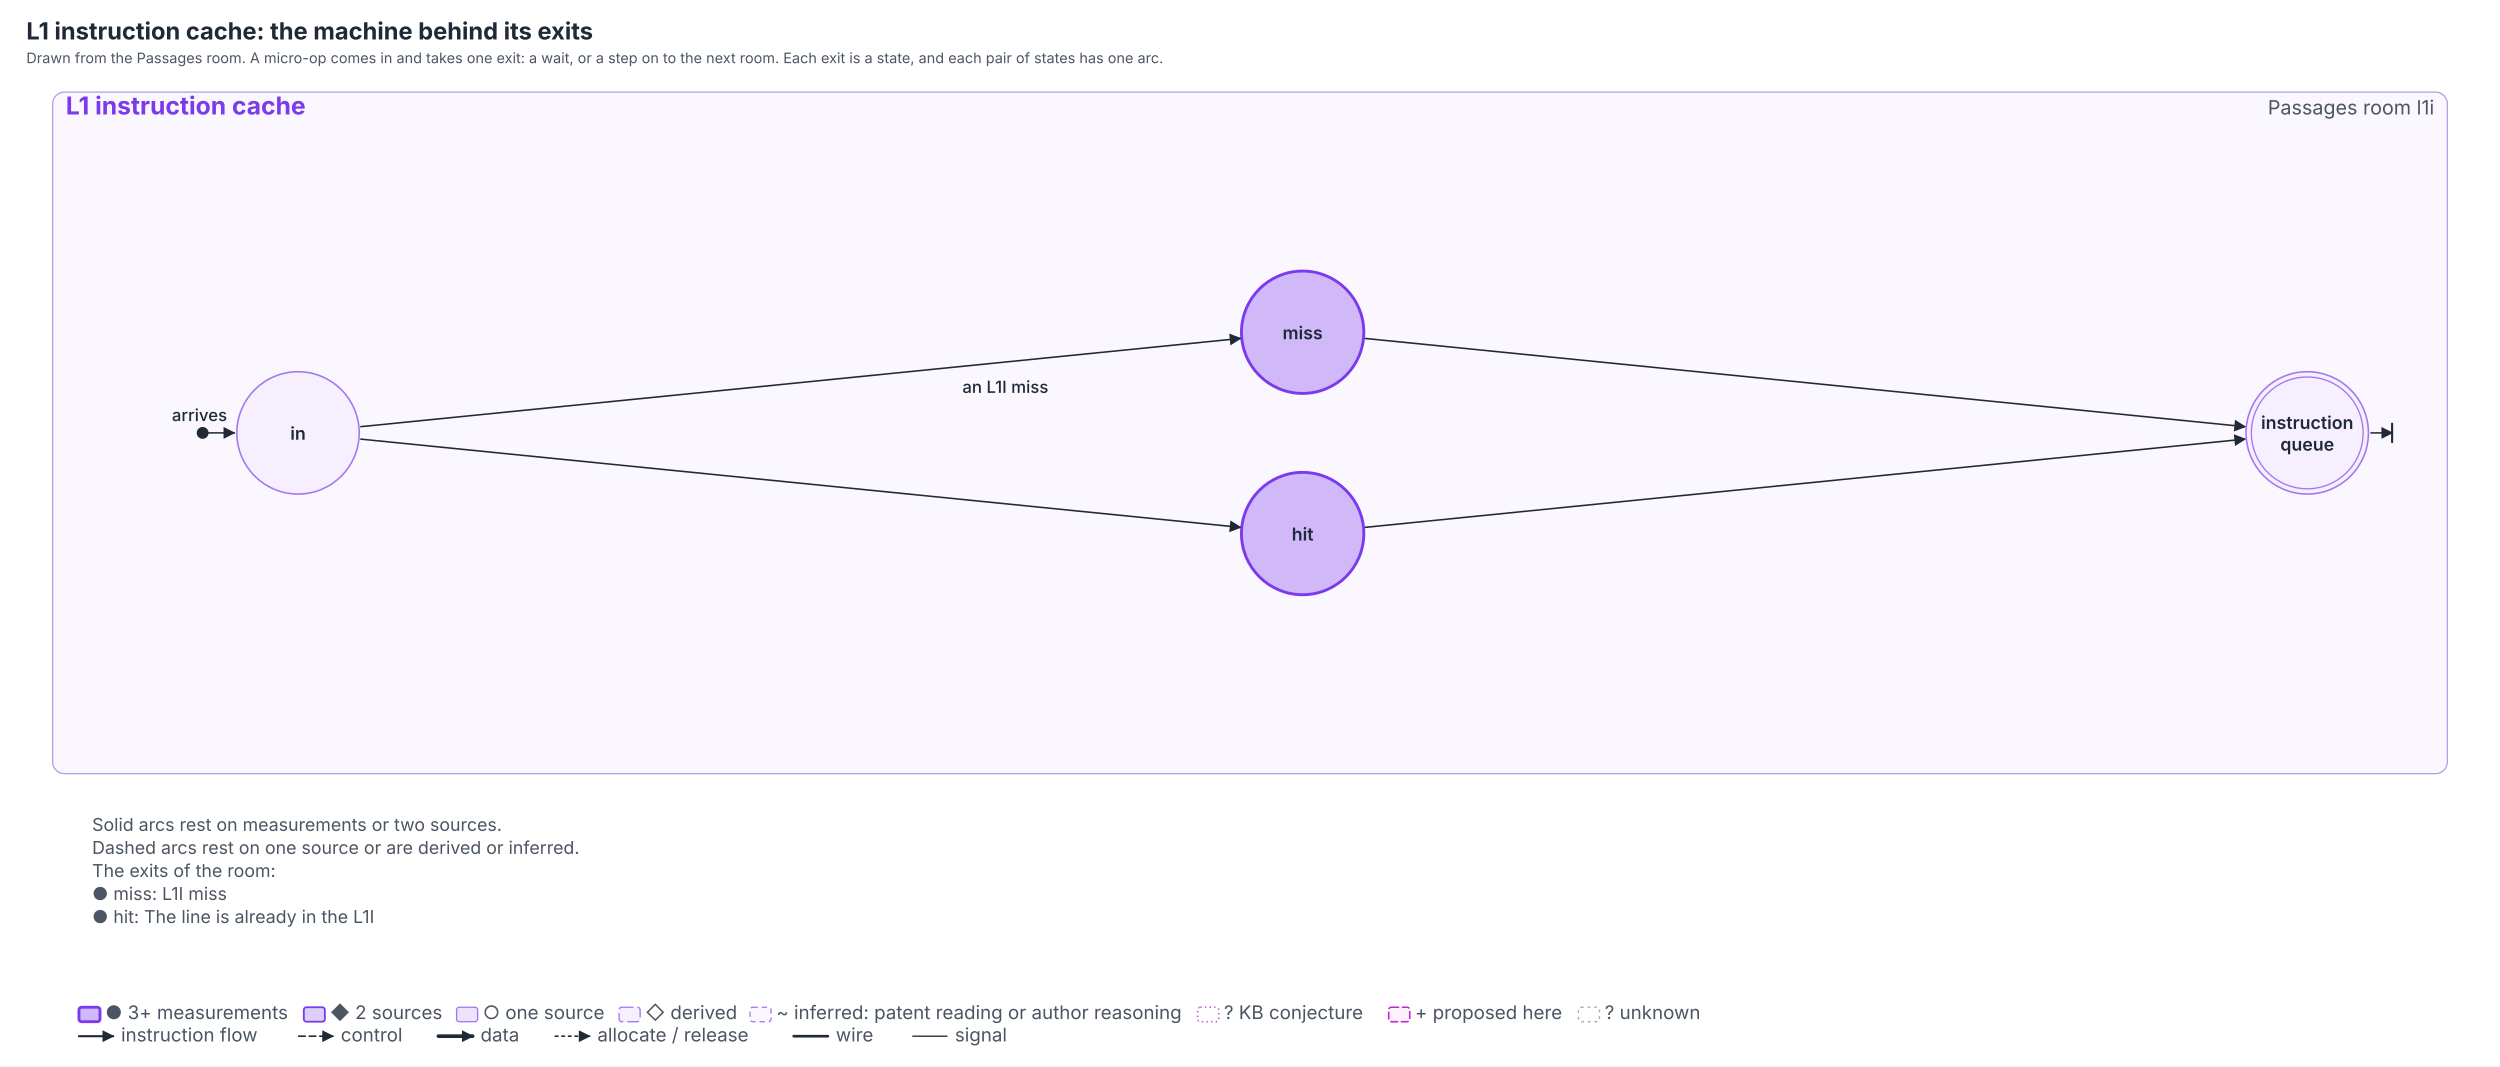
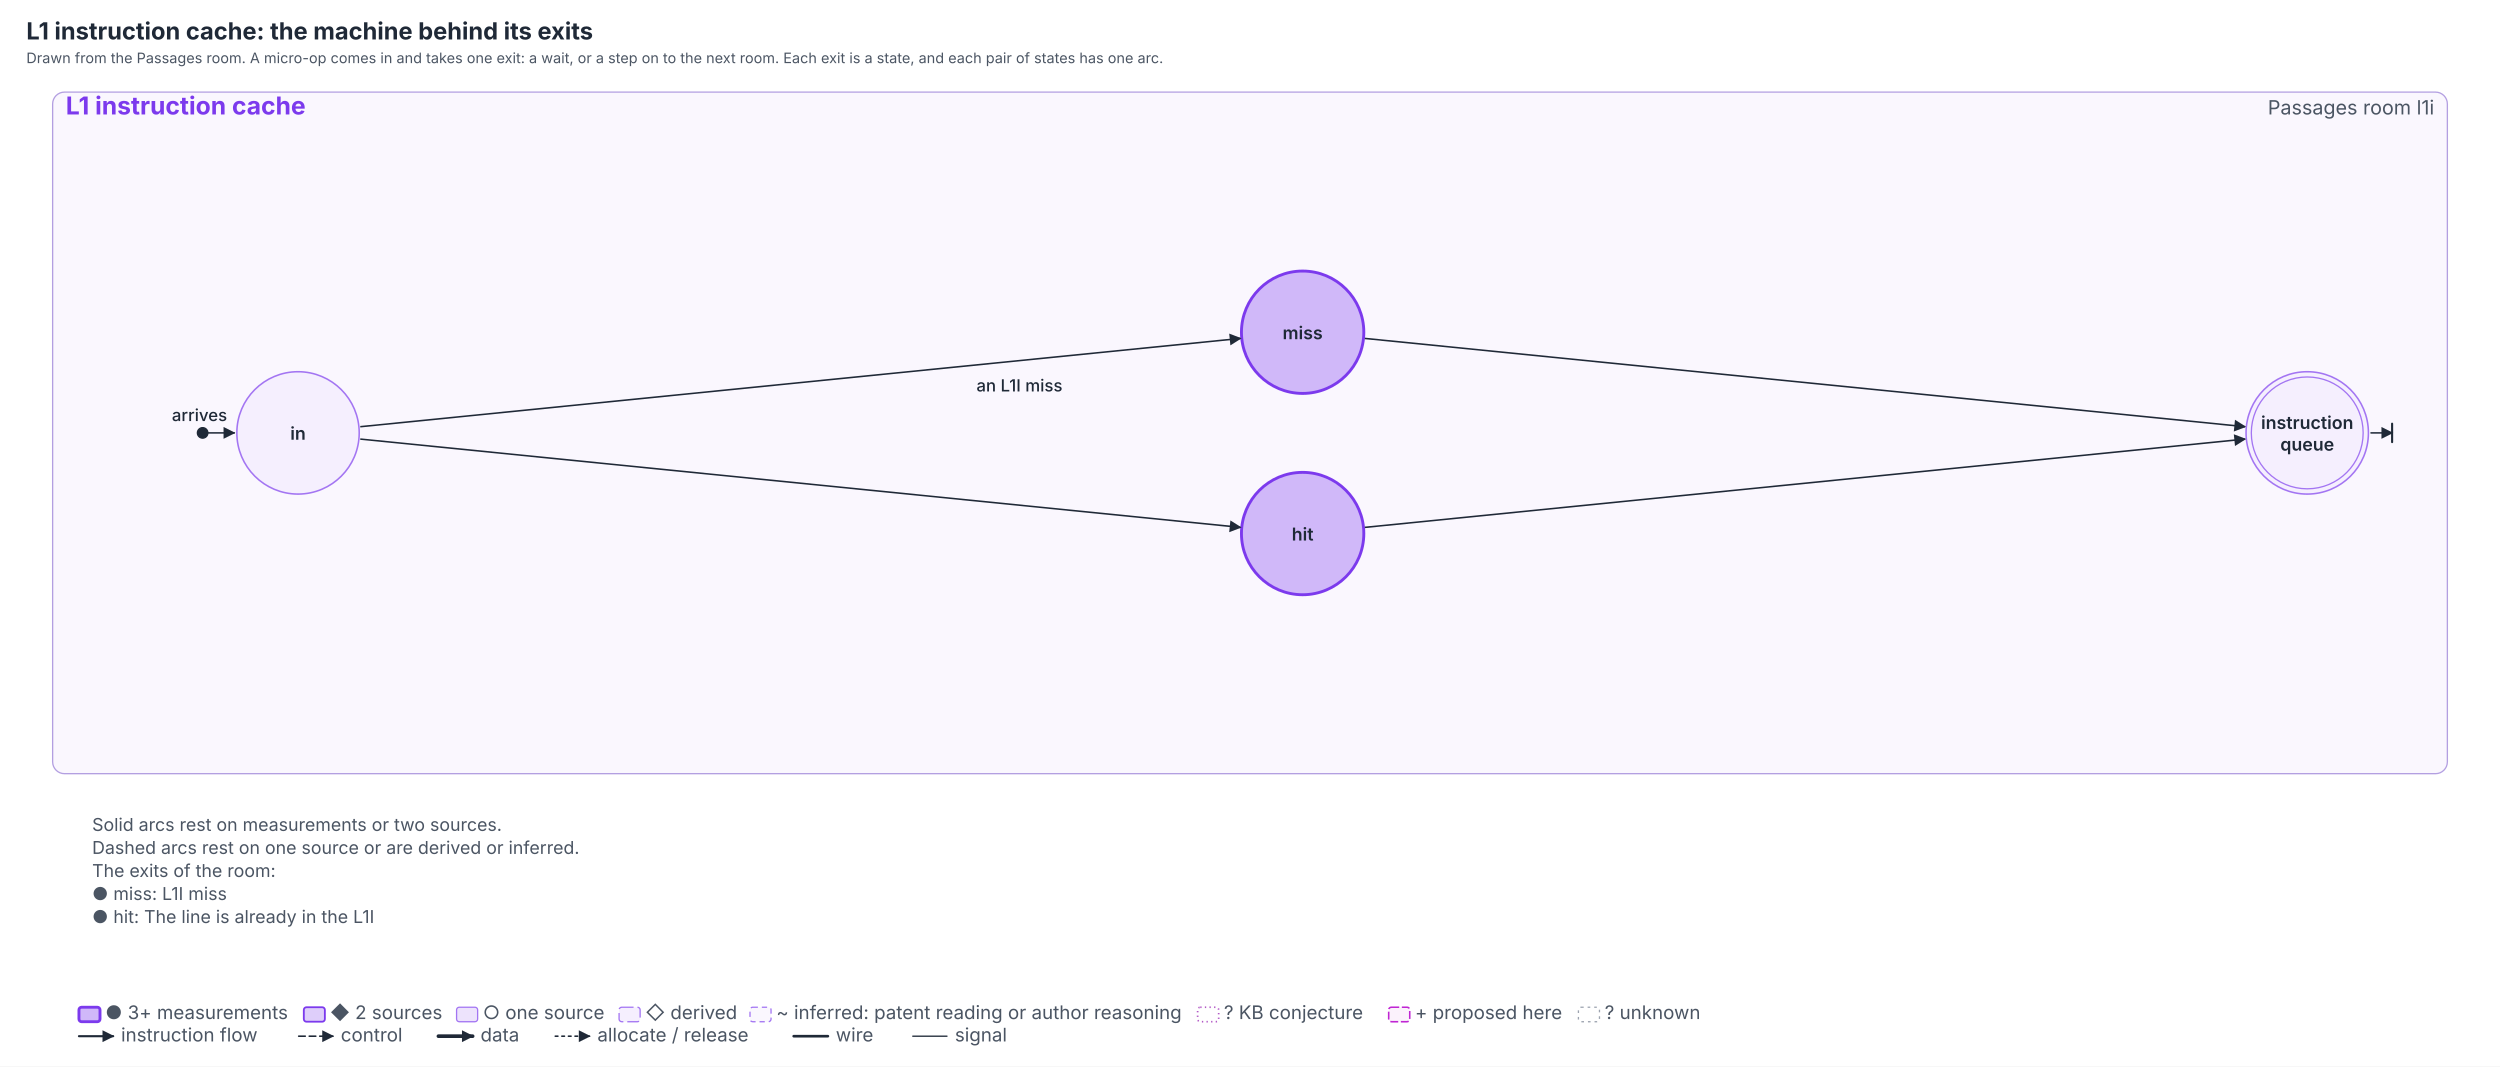
<svg xmlns="http://www.w3.org/2000/svg" viewBox="0 0 1900 810.5" width="1900" height="810.5" role="img" aria-label="L1 instruction cache: the machine behind its exits" font-family="Inter, 'Helvetica Neue', Arial, sans-serif" data-kinds="fsm">
  <defs>
    <marker id="arrow" viewBox="0 0 10 10" refX="9" refY="5" markerWidth="9" markerHeight="9" markerUnits="userSpaceOnUse" orient="auto-start-reverse">
      <path d="M0,0 L10,5 L0,10 z" fill="#1f2937" />
    </marker>
    <marker id="arrowrev" viewBox="0 0 10 10" refX="1" refY="5" markerWidth="9" markerHeight="9" markerUnits="userSpaceOnUse" orient="auto-start-reverse">
      <path d="M10,0 L0,5 L10,10 z" fill="#1f2937" />
    </marker>
  </defs>
  <rect x="0" y="0" width="1900" height="810.5" fill="#ffffff" />
  <text x="20" y="30" font-family="Inter, 'Helvetica Neue', Arial, sans-serif" font-size="18" font-weight="700" fill="#1f2937">L1 instruction cache: the machine behind its exits</text>
  <text x="20" y="48" font-family="Inter, 'Helvetica Neue', Arial, sans-serif" font-size="11" fill="#4b5563">Drawn from the Passages room. A micro-op comes in and takes one exit: a wait, or a step on to the next room. Each exit is a state, and each pair of states has one arc.</text>
  <rect x="40.0" y="70.0" width="1820.0" height="518.0" rx="9" fill="#faf7fe" stroke="#b39fe1" stroke-width="1" />
  <text x="50.0" y="87.0" font-family="Inter, 'Helvetica Neue', Arial, sans-serif" font-size="18.75" font-weight="700" fill="#7c3aed" text-anchor="start">L1 instruction cache</text>
  <text x="1850.0" y="87.0" font-family="Inter, 'Helvetica Neue', Arial, sans-serif" font-size="15" font-weight="400" fill="#4b5563" text-anchor="end">Passages room l1i</text>
  <circle cx="226.5" cy="329.0" r="46.5" fill="#f5effe" stroke="#a375f2" stroke-width="1.2" />
  <circle cx="990.0" cy="252.5" r="46.5" fill="#d0b8f9" stroke="#7c3aed" stroke-width="2.2" />
  <circle cx="990.0" cy="405.5" r="46.5" fill="#d0b8f9" stroke="#7c3aed" stroke-width="2.2" />
  <circle cx="1753.5" cy="329.0" r="46.5" fill="#f5effe" stroke="#a375f2" stroke-width="1.2" />
  <circle cx="1753.5" cy="329.0" r="42.5" fill="none" stroke="#a375f2" stroke-width="1" />
  <circle cx="154.0" cy="329.0" r="4" fill="#1f2937" stroke="#1f2937" stroke-width="1" />
  <polyline points="1802.0,329.0 1818.0,329.0" fill="none" stroke="#1f2937" stroke-width="1.2" marker-end="url(#arrow)" stroke-linejoin="round" stroke-linecap="round" />
  <polyline points="1818.0,322.0 1818.0,336.0" fill="none" stroke="#1f2937" stroke-width="1.6" stroke-linejoin="round" stroke-linecap="round" />
  <polyline points="158.0,329.0 178.0,329.0" fill="none" stroke="#1f2937" stroke-width="1.2" marker-end="url(#arrow)" stroke-linejoin="round" stroke-linecap="round" />
  <path d="M 273.8,324.3 Q 608.2,290.8 942.7,257.2" fill="none" stroke="#1f2937" stroke-width="1.2" marker-end="url(#arrow)" />
  <path d="M 273.8,333.7 Q 608.2,367.2 942.7,400.8" fill="none" stroke="#1f2937" stroke-width="1.2" marker-end="url(#arrow)" />
  <path d="M 1037.3,257.2 Q 1371.8,290.8 1706.2,324.3" fill="none" stroke="#1f2937" stroke-width="1.2" marker-end="url(#arrow)" />
  <path d="M 1037.3,400.8 Q 1371.8,367.2 1706.2,333.7" fill="none" stroke="#1f2937" stroke-width="1.2" marker-end="url(#arrow)" />
  <text x="226.5" y="334.2" font-family="Inter, 'Helvetica Neue', Arial, sans-serif" font-size="13.5" font-weight="600" fill="#1f2937" text-anchor="middle">in</text>
  <text x="990.0" y="257.8" font-family="Inter, 'Helvetica Neue', Arial, sans-serif" font-size="13.5" font-weight="600" fill="#1f2937" text-anchor="middle">miss</text>
  <text x="990.0" y="410.8" font-family="Inter, 'Helvetica Neue', Arial, sans-serif" font-size="13.5" font-weight="600" fill="#1f2937" text-anchor="middle">hit</text>
  <text x="1753.5" y="326.0" font-family="Inter, 'Helvetica Neue', Arial, sans-serif" font-size="13.5" font-weight="600" fill="#1f2937" text-anchor="middle">instruction</text>
  <text x="1753.5" y="342.5" font-family="Inter, 'Helvetica Neue', Arial, sans-serif" font-size="13.5" font-weight="600" fill="#1f2937" text-anchor="middle">queue</text>
  <text x="130.6" y="320.0" font-family="Inter, 'Helvetica Neue', Arial, sans-serif" font-size="12.75" font-weight="500" fill="#1f2937" text-anchor="start" data-owner="tr.arrive">arrives</text>
-   <text x="731.4" y="298.6" font-family="Inter, 'Helvetica Neue', Arial, sans-serif" font-size="12.75" font-weight="500" fill="#1f2937" text-anchor="start" data-owner="tr.miss">an L1I miss</text>
+   <text x="742.1" y="297.5" font-family="Inter, 'Helvetica Neue', Arial, sans-serif" font-size="12.75" font-weight="500" fill="#1f2937" text-anchor="start" data-owner="tr.miss">an L1I miss</text>
  <text x="70.0" y="631.5" font-family="Inter, 'Helvetica Neue', Arial, sans-serif" font-size="13.5" font-weight="400" fill="#4b5563" text-anchor="start" data-owner="m-exits">Solid arcs rest on measurements or two sources.</text>
  <text x="70.0" y="649.0" font-family="Inter, 'Helvetica Neue', Arial, sans-serif" font-size="13.5" font-weight="400" fill="#4b5563" text-anchor="start" data-owner="m-exits">Dashed arcs rest on one source or are derived or inferred.</text>
  <text x="70.0" y="666.5" font-family="Inter, 'Helvetica Neue', Arial, sans-serif" font-size="13.5" font-weight="400" fill="#4b5563" text-anchor="start" data-owner="m-exits">The exits of the room:</text>
  <text x="70.0" y="684.0" font-family="Inter, 'Helvetica Neue', Arial, sans-serif" font-size="13.5" font-weight="400" fill="#4b5563" text-anchor="start" data-owner="m-exits">● miss: L1I miss</text>
  <text x="70.0" y="701.5" font-family="Inter, 'Helvetica Neue', Arial, sans-serif" font-size="13.5" font-weight="400" fill="#4b5563" text-anchor="start" data-owner="m-exits">● hit: The line is already in the L1I</text>
  <rect x="60.0" y="765.5" width="16.0" height="11.0" rx="2" fill="#d0b8f9" stroke="#7c3aed" stroke-width="2.2" />
  <text x="80.0" y="774.5" font-family="Inter, 'Helvetica Neue', Arial, sans-serif" font-size="14.25" font-weight="400" fill="#4b5563" text-anchor="start">● 3+ measurements</text>
  <rect x="230.9" y="765.5" width="16.0" height="11.0" rx="2" fill="#decefa" stroke="#7c3aed" stroke-width="1.4" />
  <text x="250.9" y="774.5" font-family="Inter, 'Helvetica Neue', Arial, sans-serif" font-size="14.25" font-weight="400" fill="#4b5563" text-anchor="start">◆ 2 sources</text>
  <rect x="347.0" y="765.5" width="16.0" height="11.0" rx="2" fill="#ede3fc" stroke="#a375f2" stroke-width="1" />
  <text x="367.0" y="774.5" font-family="Inter, 'Helvetica Neue', Arial, sans-serif" font-size="14.25" font-weight="400" fill="#4b5563" text-anchor="start">○ one source</text>
  <rect x="470.5" y="765.5" width="16.0" height="11.0" rx="2" fill="#f5effe" stroke="#a375f2" stroke-width="1" stroke-dasharray="9 3" />
  <text x="490.5" y="774.5" font-family="Inter, 'Helvetica Neue', Arial, sans-serif" font-size="14.25" font-weight="400" fill="#4b5563" text-anchor="start">◇ derived</text>
  <rect x="570.0" y="765.5" width="16.0" height="11.0" rx="2" fill="#faf7fe" stroke="#a375f2" stroke-width="1" stroke-dasharray="4 3" />
  <text x="590.0" y="774.5" font-family="Inter, 'Helvetica Neue', Arial, sans-serif" font-size="14.25" font-weight="400" fill="#4b5563" text-anchor="start">~ inferred: patent reading or author reasoning</text>
  <rect x="910.2" y="765.5" width="16.0" height="11.0" rx="2" fill="none" stroke="#b258c5" stroke-width="1.3" stroke-dasharray="1 2.5" />
  <text x="930.2" y="774.5" font-family="Inter, 'Helvetica Neue', Arial, sans-serif" font-size="14.25" font-weight="400" fill="#4b5563" text-anchor="start">? KB conjecture</text>
  <rect x="1055.4" y="765.5" width="16.0" height="11.0" rx="2" fill="#fbf2fc" stroke="#c026d3" stroke-width="1.2" stroke-dasharray="6 2" />
  <text x="1075.4" y="774.5" font-family="Inter, 'Helvetica Neue', Arial, sans-serif" font-size="14.25" font-weight="400" fill="#4b5563" text-anchor="start">+ proposed here</text>
  <rect x="1199.6" y="765.5" width="16.0" height="11.0" rx="2" fill="none" stroke="#9ca3af" stroke-width="1" stroke-dasharray="2 3" />
  <text x="1219.6" y="774.5" font-family="Inter, 'Helvetica Neue', Arial, sans-serif" font-size="14.25" font-weight="400" fill="#4b5563" text-anchor="start">? unknown</text>
  <polyline points="60.0,787.5 86.0,787.5" fill="none" stroke="#1f2937" stroke-width="1.6" marker-end="url(#arrow)" stroke-linejoin="round" stroke-linecap="round" />
  <text x="92.0" y="791.5" font-family="Inter, 'Helvetica Neue', Arial, sans-serif" font-size="14.25" font-weight="400" fill="#4b5563" text-anchor="start">instruction flow</text>
  <polyline points="227.0,787.5 253.0,787.5" fill="none" stroke="#1f2937" stroke-width="1.2" stroke-dasharray="5 3" marker-end="url(#arrow)" stroke-linejoin="round" stroke-linecap="round" />
  <text x="259.0" y="791.5" font-family="Inter, 'Helvetica Neue', Arial, sans-serif" font-size="14.25" font-weight="400" fill="#4b5563" text-anchor="start">control</text>
  <polyline points="333.2,787.5 359.2,787.5" fill="none" stroke="#1f2937" stroke-width="2.8" marker-end="url(#arrow)" stroke-linejoin="round" stroke-linecap="round" />
  <text x="365.2" y="791.5" font-family="Inter, 'Helvetica Neue', Arial, sans-serif" font-size="14.25" font-weight="400" fill="#4b5563" text-anchor="start">data</text>
  <polyline points="422.0,787.5 448.0,787.5" fill="none" stroke="#1f2937" stroke-width="1.2" stroke-dasharray="2 3" marker-end="url(#arrow)" stroke-linejoin="round" stroke-linecap="round" />
  <text x="454.0" y="791.5" font-family="Inter, 'Helvetica Neue', Arial, sans-serif" font-size="14.25" font-weight="400" fill="#4b5563" text-anchor="start">allocate / release</text>
  <polyline points="603.2,787.5 629.2,787.5" fill="none" stroke="#1f2937" stroke-width="2.0" stroke-linejoin="round" stroke-linecap="round" />
  <text x="635.2" y="791.5" font-family="Inter, 'Helvetica Neue', Arial, sans-serif" font-size="14.25" font-weight="400" fill="#4b5563" text-anchor="start">wire</text>
  <polyline points="693.7,787.5 719.7,787.5" fill="none" stroke="#1f2937" stroke-width="1.0" stroke-linejoin="round" stroke-linecap="round" />
  <text x="725.7" y="791.5" font-family="Inter, 'Helvetica Neue', Arial, sans-serif" font-size="14.25" font-weight="400" fill="#4b5563" text-anchor="start">signal</text>
  <g class="hot-layer">
    <rect class="hot" data-bid="st.in" x="180.0" y="282.5" width="93.0" height="93.0" fill="transparent" stroke="none" pointer-events="all" />
    <rect class="hot" data-bid="st.miss" x="943.5" y="206.0" width="93.0" height="93.0" fill="transparent" stroke="none" pointer-events="all" />
    <rect class="hot" data-bid="st.hit" x="943.5" y="359.0" width="93.0" height="93.0" fill="transparent" stroke="none" pointer-events="all" />
    <rect class="hot" data-bid="st.to_iq" x="1707.0" y="282.5" width="93.0" height="93.0" fill="transparent" stroke="none" pointer-events="all" />
    <rect class="hot hot-slot" data-bid="tr.arrive" x="149.0" y="309.0" width="30.0" height="28.0" fill="transparent" stroke="none" pointer-events="all" />
    <rect class="hot hot-slot" data-bid="tr.miss" x="269.8" y="253.2" width="677.0" height="75.0" fill="transparent" stroke="none" pointer-events="all" />
    <rect class="hot hot-slot" data-bid="tr.hit" x="269.8" y="329.7" width="677.0" height="75.0" fill="transparent" stroke="none" pointer-events="all" />
    <rect class="hot hot-slot" data-bid="tr.miss.to_iq" x="1033.3" y="253.2" width="677.0" height="75.0" fill="transparent" stroke="none" pointer-events="all" />
    <rect class="hot hot-slot" data-bid="tr.hit.to_iq" x="1033.3" y="329.7" width="677.0" height="75.0" fill="transparent" stroke="none" pointer-events="all" />
    <rect class="hot hot-slot" data-bid="machine" x="70.0" y="196.0" width="1760.0" height="266.0" fill="transparent" stroke="none" pointer-events="all" />
    <rect class="hot hot-frame" data-bid="fm" x="40" y="70" width="1820" height="518" fill="transparent" stroke="none" pointer-events="none" />
  </g>
</svg>
